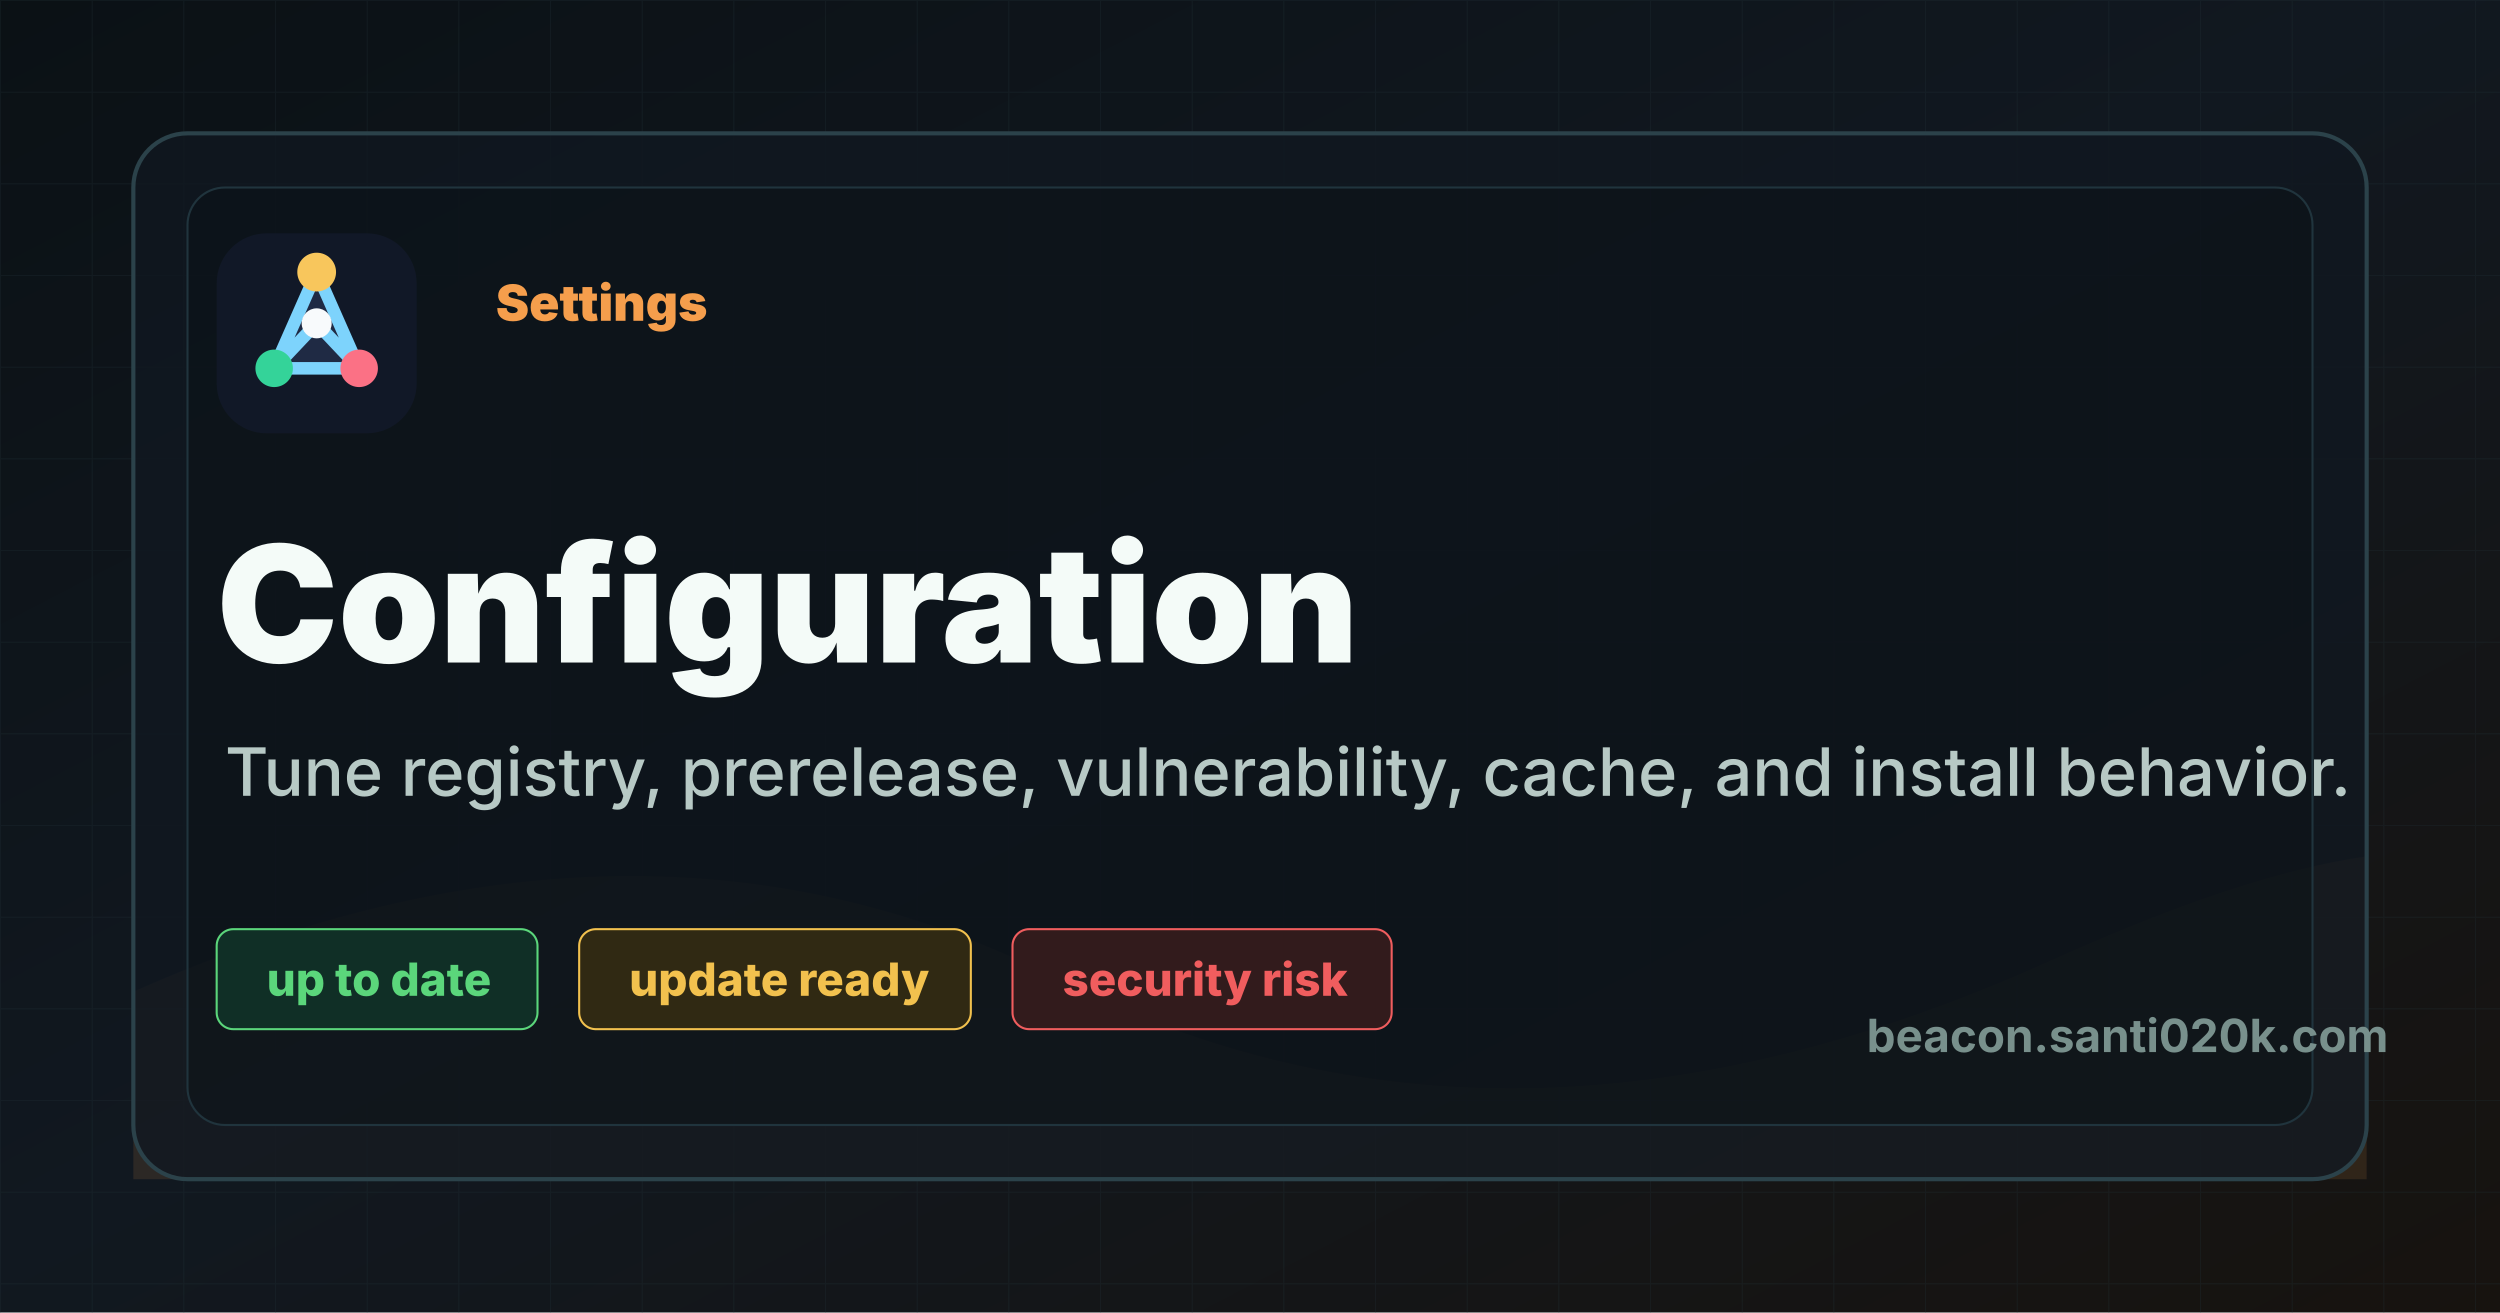
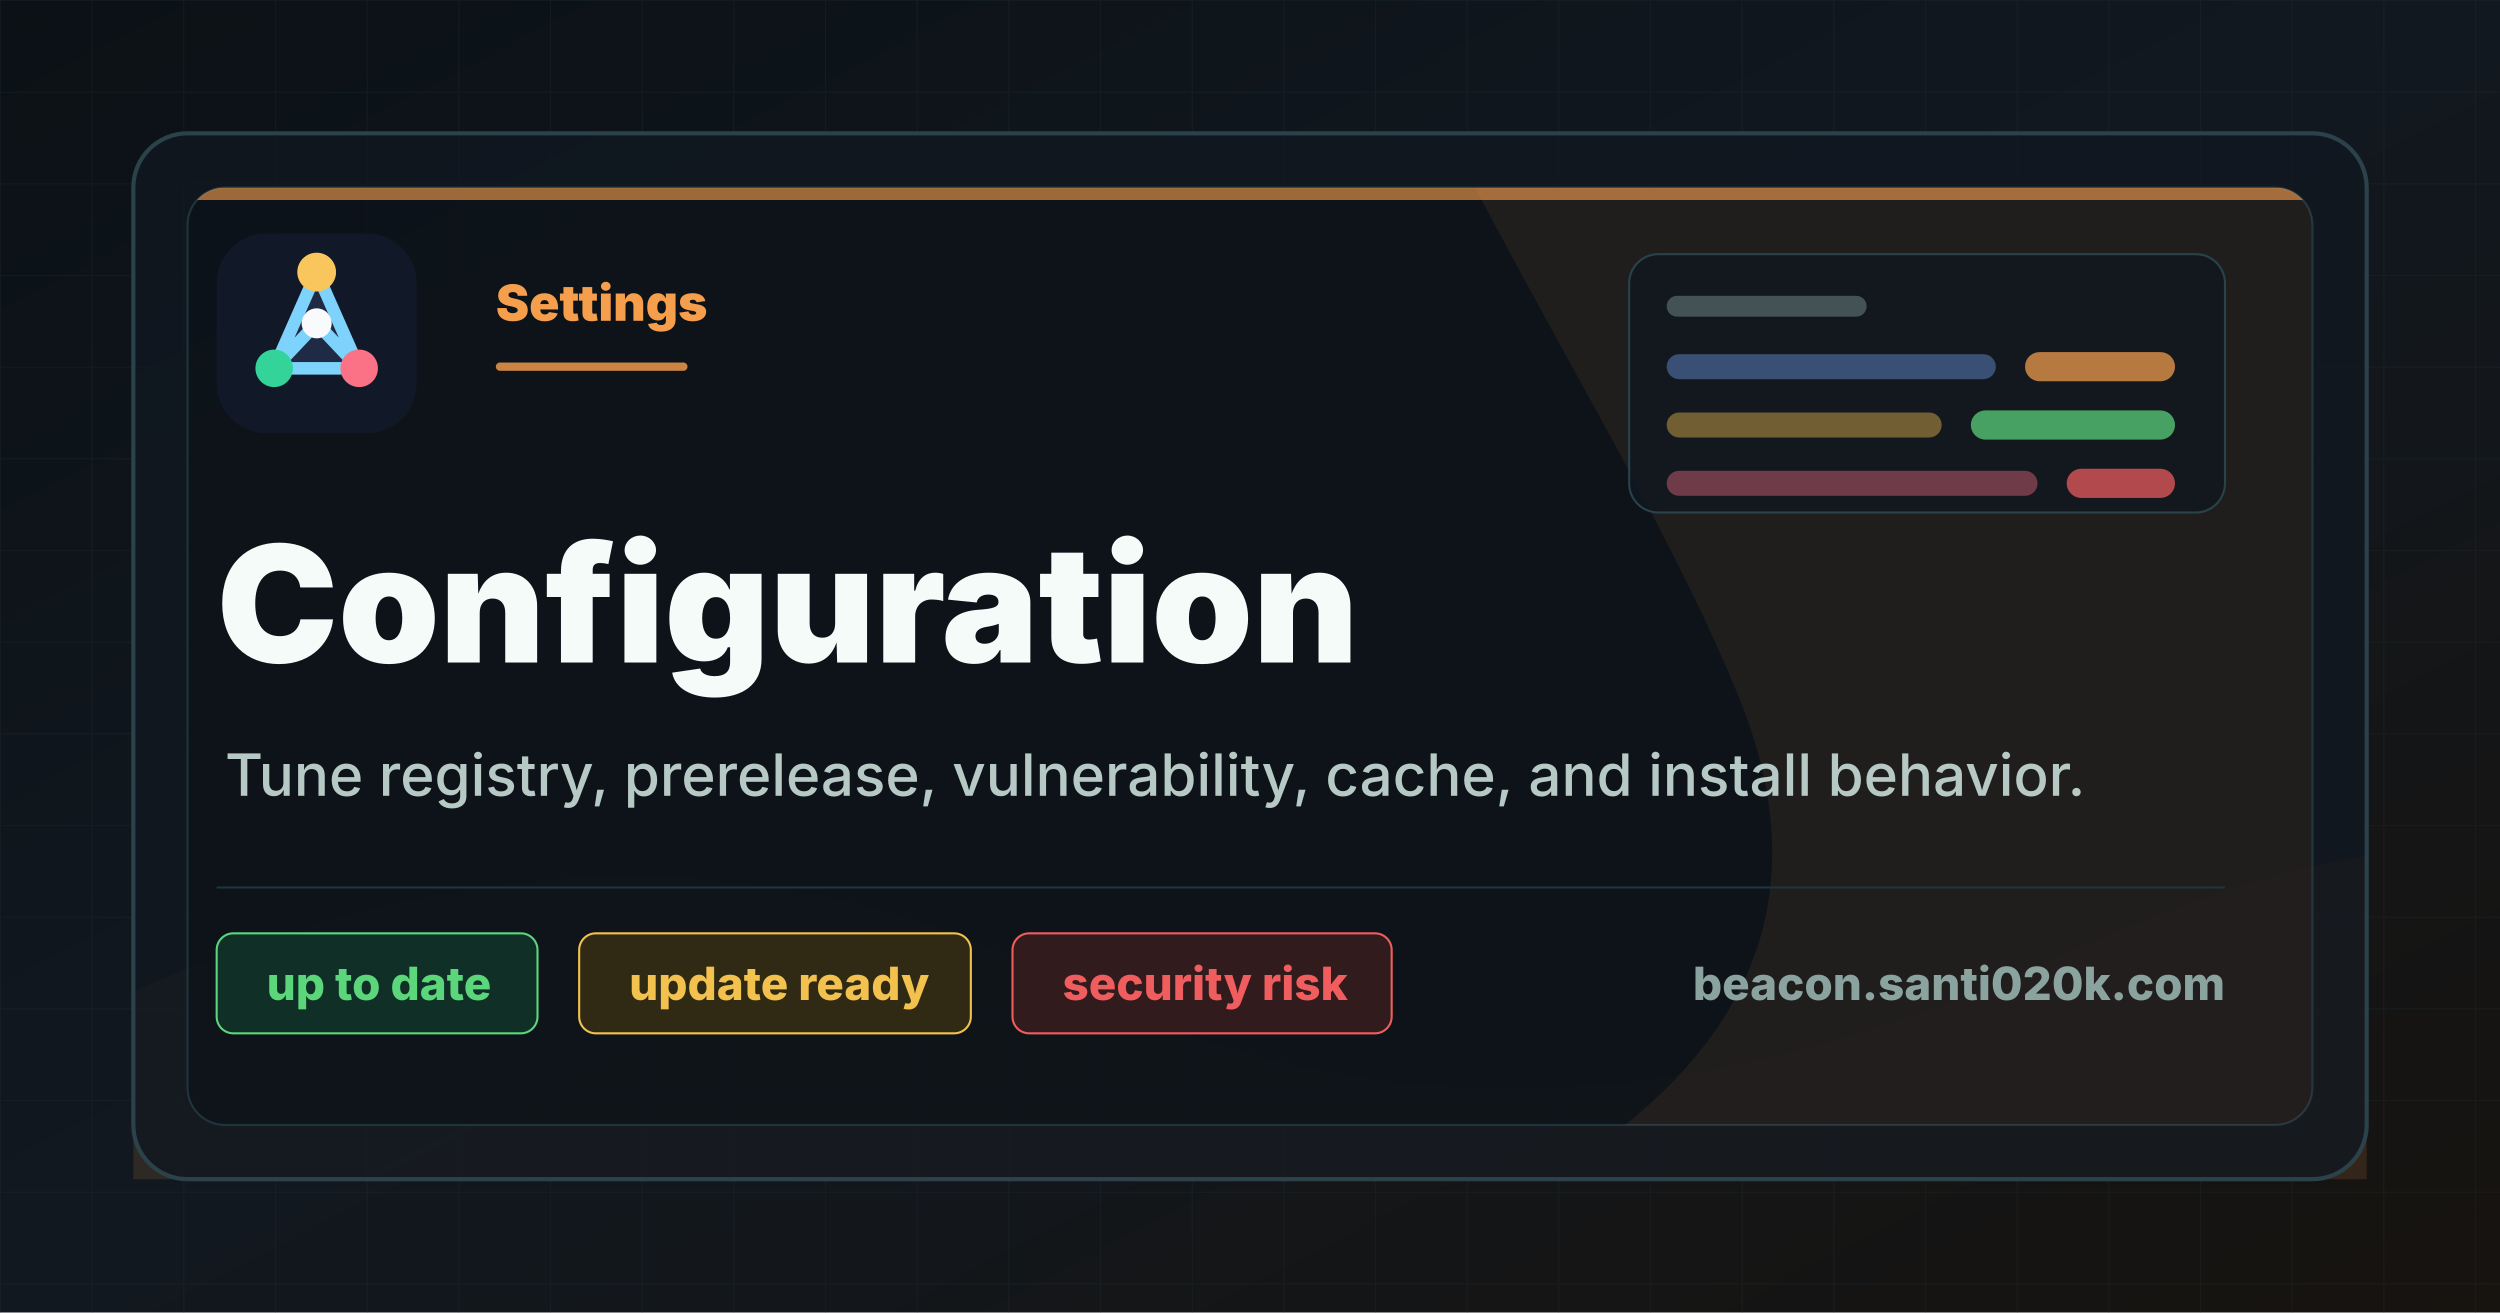
<svg xmlns="http://www.w3.org/2000/svg" viewBox="0 0 1200 630" role="img" aria-label="Configuration social card">
  <defs>
    <linearGradient id="bg" x1="0" x2="1" y1="0" y2="1">
      <stop offset="0" stop-color="#0b1115" />
      <stop offset="0.48" stop-color="#111820" />
      <stop offset="1" stop-color="#17130f" />
    </linearGradient>
    <pattern id="grid" width="44" height="44" patternUnits="userSpaceOnUse">
      <path d="M44 0H0v44" fill="none" stroke="#24343b" stroke-opacity="0.55" />
    </pattern>
+     <clipPath id="inner-panel">
+       <rect x="90" y="90" width="1020" height="450" rx="18" />
+     </clipPath>
  </defs>
  <rect width="1200" height="630" fill="url(#bg)" />
  <rect width="1200" height="630" fill="url(#grid)" opacity="0.48" />
-   <path d="M64 476c162-72 310-74 444-6 142 72 300 70 474-8 62-28 112-45 154-51v155H64Z" fill="#f59e4c" opacity="0.12" />
+   <path d="M64 476c162-72 310-74 444-6 142 72 300 70 474-8 62-28 112-45 154-51v155H64Z" fill="#f59e4c" opacity="0.13" />
  <rect x="64" y="64" width="1072" height="502" rx="26" fill="#101820" fill-opacity="0.82" stroke="#2b424a" stroke-width="2" />
-   <rect x="90" y="90" width="1020" height="450" rx="18" fill="#0b1115" fill-opacity="0.44" stroke="#20343d" />
-   <g transform="translate(104 112) scale(3)">
-     <rect width="32" height="32" rx="8" fill="#111827" />
-     <path d="M16 6.2 9.2 21.6h13.6L16 6.2Z" fill="#1f2a44" />
-     <path d="M16 6.2 9.2 21.6M16 6.2l6.8 15.4M9.2 21.6h13.6M16 14.4l-6.8 7.2M16 14.4l6.8 7.2" fill="none" stroke="#7dd3fc" stroke-linecap="round" stroke-linejoin="round" stroke-width="2" />
-     <circle cx="16" cy="6.2" r="3.1" fill="#f8c65c" />
-     <circle cx="16" cy="14.4" r="2.4" fill="#f8fafc" />
-     <circle cx="9.2" cy="21.6" r="3" fill="#34d399" />
-     <circle cx="22.8" cy="21.6" r="3" fill="#fb7185" />
+   <rect x="90" y="90" width="1020" height="450" rx="18" fill="#0b1115" fill-opacity="0.58" stroke="#20343d" />
+   <g clip-path="url(#inner-panel)">
+     <path d="M90 90h1020v6H90Z" fill="#f59e4c" opacity="0.62" />
+     <path d="M708 90h402v450H780c70-56 88-125 54-207-30-73-72-141-126-243Z" fill="#f59e4c" opacity="0.08" />
+     <g transform="translate(782 122)">
+       <rect width="286" height="124" rx="14" fill="#101820" fill-opacity="0.82" stroke="#29424c" />
+       <rect x="18" y="20" width="96" height="10" rx="5" fill="#78908c" opacity="0.48" />
+       <rect x="18" y="48" width="158" height="12" rx="6" fill="#75a7ff" opacity="0.38" />
+       <rect x="190" y="47" width="72" height="14" rx="7" fill="#f59e4c" opacity="0.72" />
+       <rect x="18" y="76" width="132" height="12" rx="6" fill="#f2c14e" opacity="0.42" />
+       <rect x="164" y="75" width="98" height="14" rx="7" fill="#5bd67b" opacity="0.72" />
+       <rect x="18" y="104" width="178" height="12" rx="6" fill="#fb7185" opacity="0.4" />
+       <rect x="210" y="103" width="52" height="14" rx="7" fill="#f05d5e" opacity="0.72" />
+     </g>
+     <g transform="translate(104 112) scale(3)">
+       <rect width="32" height="32" rx="8" fill="#111827" />
+       <path d="M16 6.2 9.2 21.6h13.6L16 6.2Z" fill="#1f2a44" />
+       <path d="M16 6.2 9.2 21.6M16 6.2l6.8 15.4M9.2 21.6h13.6M16 14.4l-6.8 7.2M16 14.4l6.8 7.2" fill="none" stroke="#7dd3fc" stroke-linecap="round" stroke-linejoin="round" stroke-width="2" />
+       <circle cx="16" cy="6.2" r="3.1" fill="#f8c65c" />
+       <circle cx="16" cy="14.4" r="2.4" fill="#f8fafc" />
+       <circle cx="9.2" cy="21.6" r="3" fill="#34d399" />
+       <circle cx="22.8" cy="21.6" r="3" fill="#fb7185" />
+     </g>
+     <text x="238" y="154" fill="#f59e4c" font-family="Inter, Arial, sans-serif" font-size="24" font-weight="850" letter-spacing="0">Settings</text>
+     <rect x="238" y="174" width="92" height="4" rx="2" fill="#f59e4c" opacity="0.82" />
+     <text x="104" y="318" fill="#f4fbf8" font-family="Inter, Arial, sans-serif" font-size="78" font-weight="850" letter-spacing="0">Configuration</text>
+     <text x="108" y="382" fill="#b7c9c5" font-family="Inter, Arial, sans-serif" font-size="28" font-weight="500" letter-spacing="0">Tune registry, prerelease, vulnerability, cache, and install behavior.</text>
+     <path d="M104 426H1068" stroke="#20343d" stroke-width="1" />
+     <g font-family="Inter, Arial, sans-serif" font-size="22" font-weight="800" letter-spacing="0">
+       <rect x="104" y="448" width="154" height="48" rx="8" fill="#102f26" stroke="#5bd67b" />
+       <text x="128" y="480" fill="#5bd67b">up to date</text>
+       <rect x="278" y="448" width="188" height="48" rx="8" fill="#302913" stroke="#f2c14e" />
+       <text x="302" y="480" fill="#f2c14e">update ready</text>
+       <rect x="486" y="448" width="182" height="48" rx="8" fill="#321b1c" stroke="#f05d5e" />
+       <text x="510" y="480" fill="#f05d5e">security risk</text>
+     </g>
+     <text x="1068" y="480" text-anchor="end" fill="#8ba39f" font-family="Inter, Arial, sans-serif" font-size="22" font-weight="800" letter-spacing="0">beacon.santi020k.com</text>
  </g>
-   <text x="238" y="154" fill="#f59e4c" font-family="Inter, Arial, sans-serif" font-size="24" font-weight="850" letter-spacing="0">Settings</text>
-   <text x="104" y="318" fill="#f4fbf8" font-family="Inter, Arial, sans-serif" font-size="78" font-weight="850" letter-spacing="0">Configuration</text>
-   <text x="108" y="382" fill="#b7c9c5" font-family="Inter, Arial, sans-serif" font-size="32" font-weight="500" letter-spacing="0">Tune registry, prerelease, vulnerability, cache, and install behavior.</text>
-   <g font-family="Inter, Arial, sans-serif" font-size="22" font-weight="800" letter-spacing="0">
-     <rect x="104" y="446" width="154" height="48" rx="8" fill="#102f26" stroke="#5bd67b" />
-     <text x="128" y="478" fill="#5bd67b">up to date</text>
-     <rect x="278" y="446" width="188" height="48" rx="8" fill="#302913" stroke="#f2c14e" />
-     <text x="302" y="478" fill="#f2c14e">update ready</text>
-     <rect x="486" y="446" width="182" height="48" rx="8" fill="#321b1c" stroke="#f05d5e" />
-     <text x="510" y="478" fill="#f05d5e">security risk</text>
-   </g>
-   <text x="896" y="505" fill="#78908c" font-family="Inter, Arial, sans-serif" font-size="22" font-weight="700" letter-spacing="0">beacon.santi020k.com</text>
</svg>
